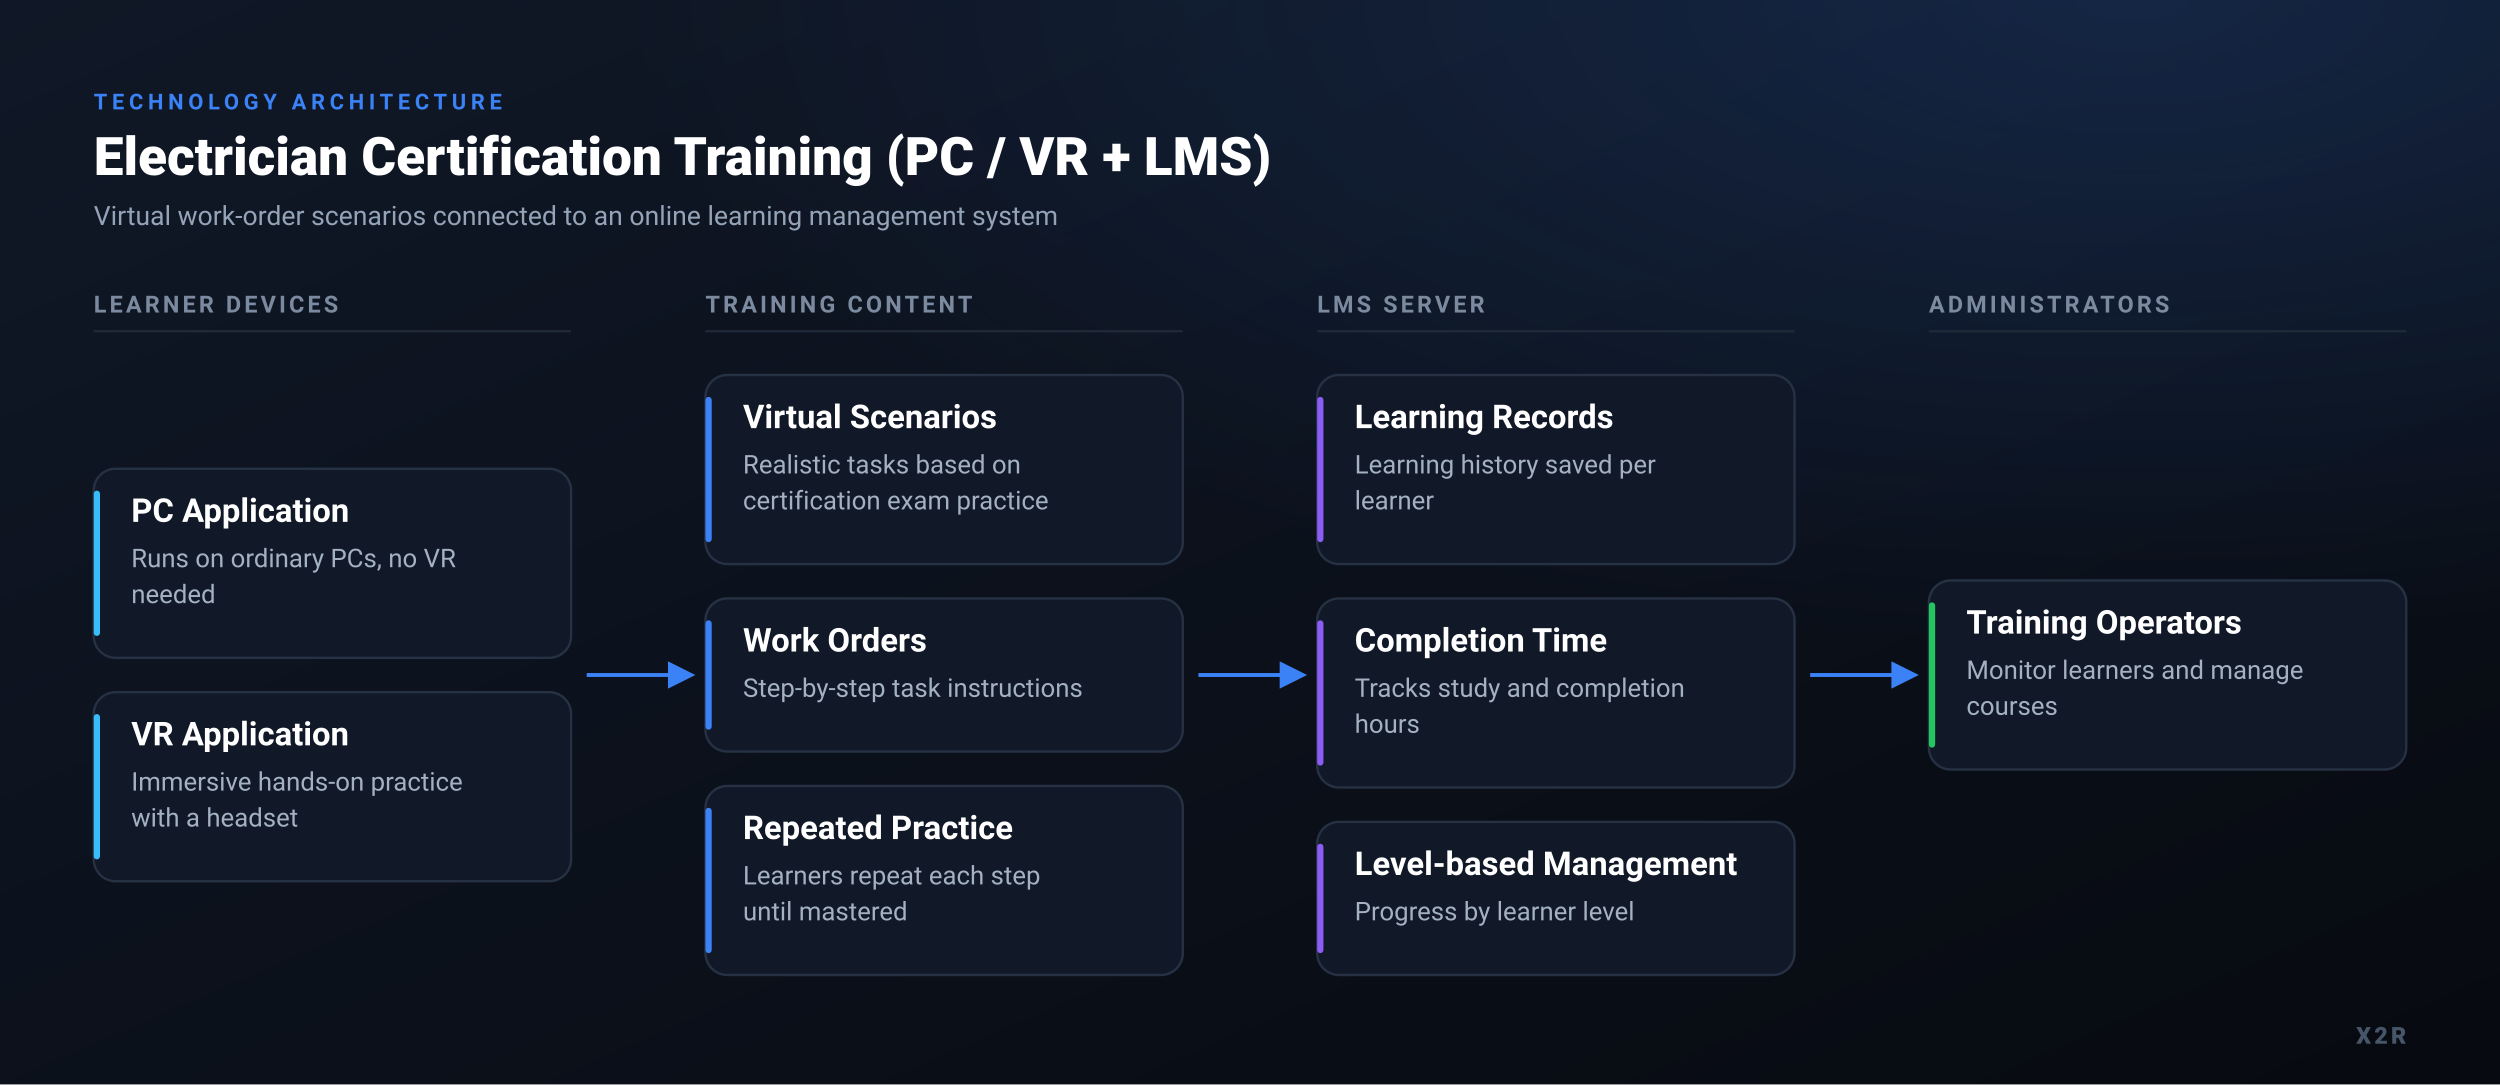
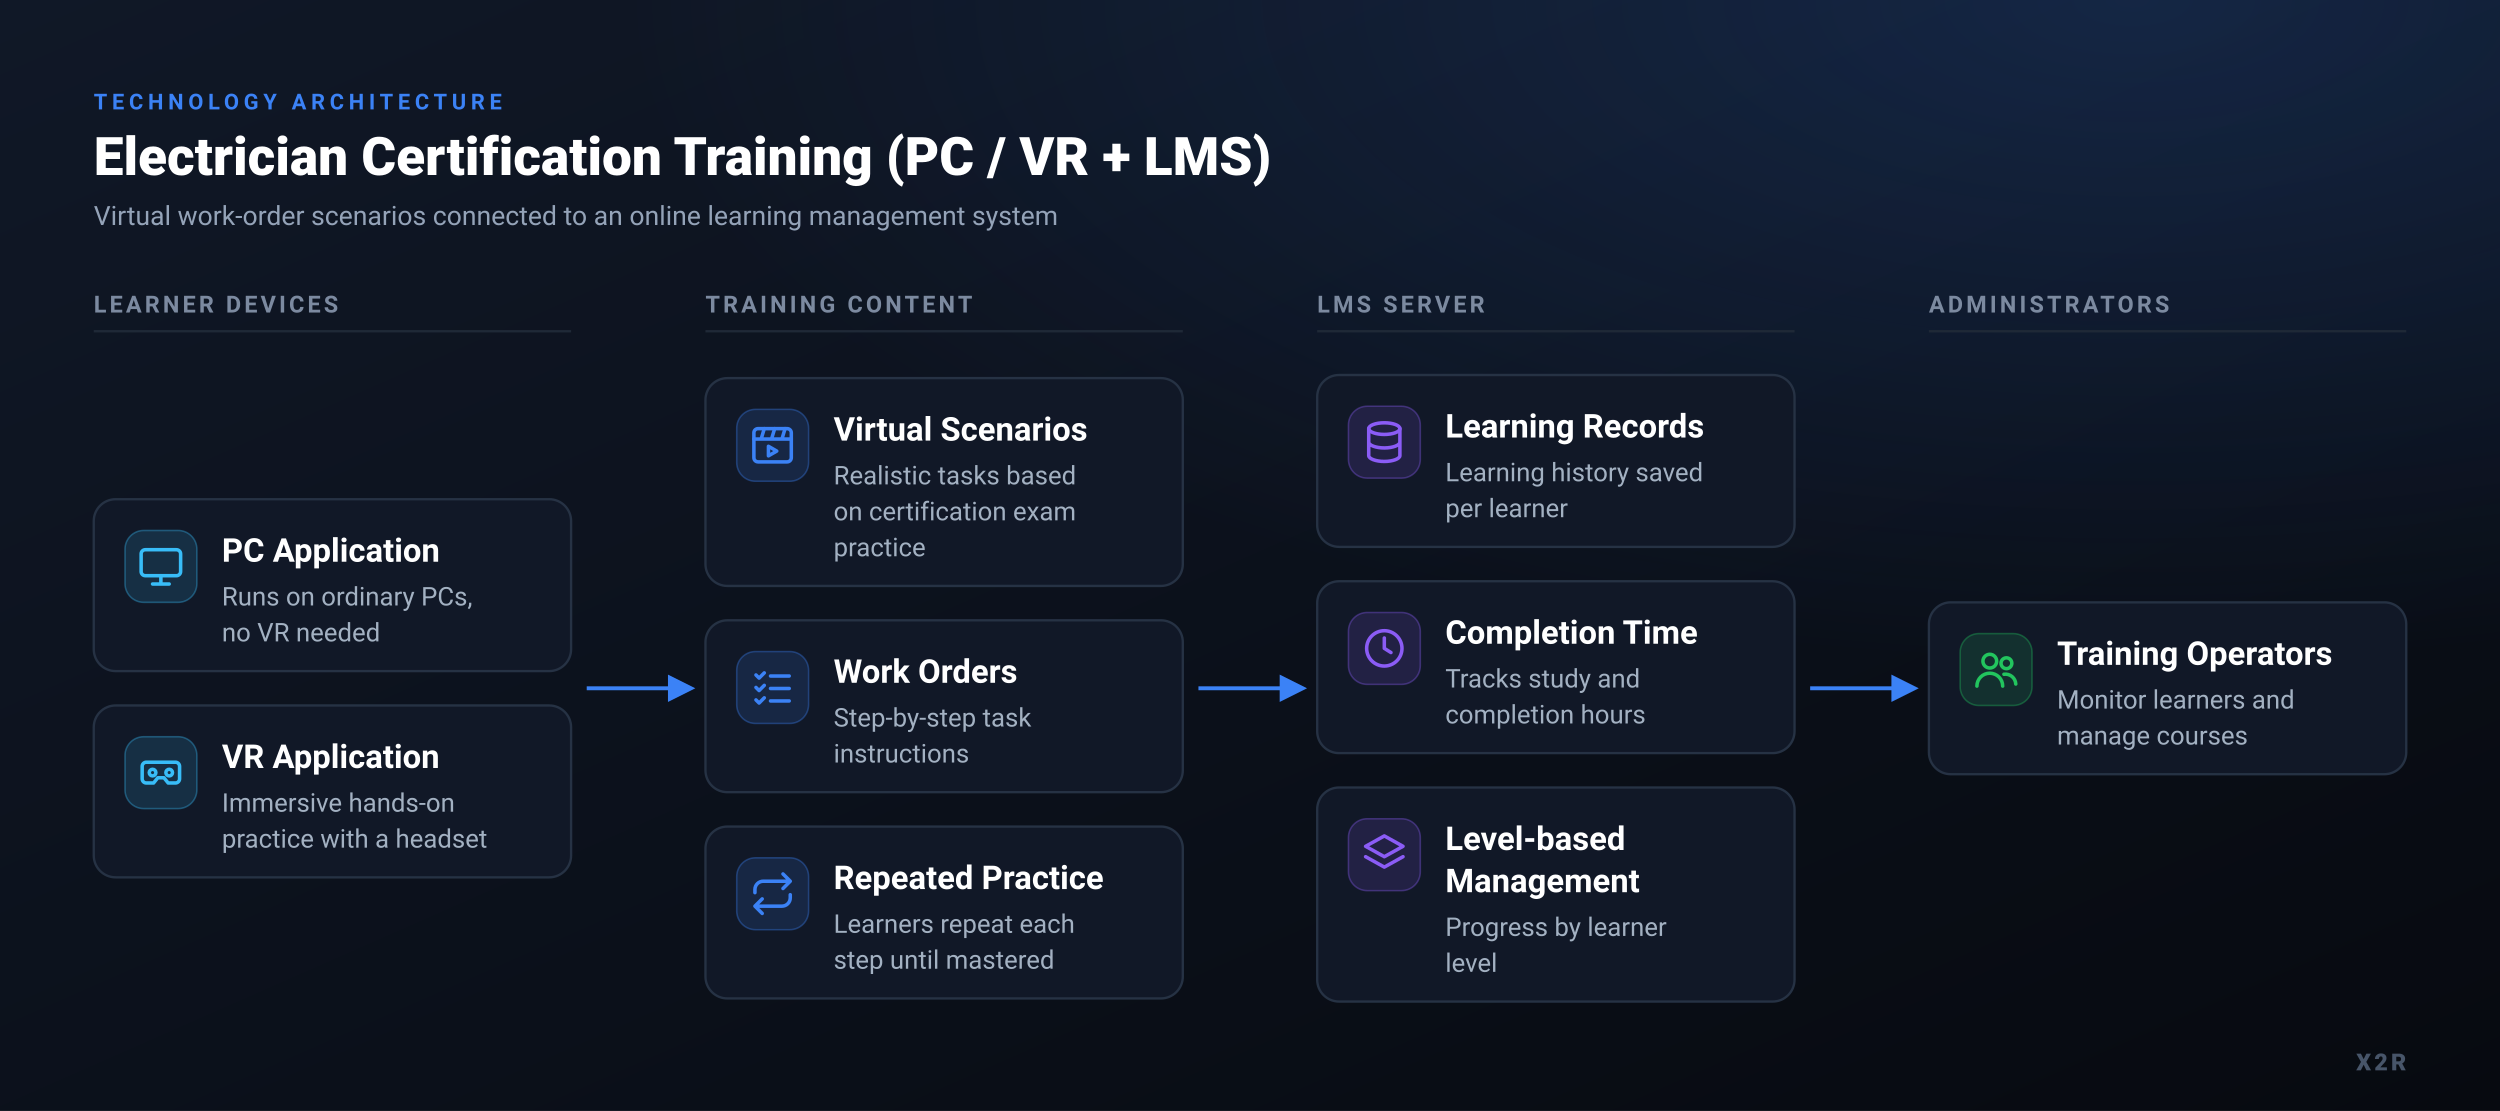
- <svg xmlns="http://www.w3.org/2000/svg" viewBox="0 0 1600 694" width="1600" height="694" font-family="'Segoe UI', 'Helvetica Neue', Roboto, Arial, sans-serif">
+ <svg xmlns="http://www.w3.org/2000/svg" viewBox="0 0 1600 711" width="1600" height="711" font-family="'Segoe UI', 'Helvetica Neue', Roboto, Arial, sans-serif">
  <defs>
    <marker id="ah" viewBox="0 0 10 10" refX="8" refY="5" markerWidth="7" markerHeight="7" orient="auto-start-reverse">
      <path d="M0,0 L10,5 L0,10 z" fill="#64748b" />
    </marker>
    <marker id="ahb" viewBox="0 0 10 10" refX="8" refY="5" markerWidth="7" markerHeight="7" orient="auto-start-reverse">
      <path d="M0,0 L10,5 L0,10 z" fill="#3b82f6" />
    </marker>
    <linearGradient id="bgg" x1="0" y1="0" x2="1" y2="1">
      <stop offset="0" stop-color="#101827" />
      <stop offset="1" stop-color="#070a10" />
    </linearGradient>
    <radialGradient id="glow" cx="0.85" cy="0" r="0.6">
      <stop offset="0" stop-color="#3b82f6" stop-opacity="0.18" />
      <stop offset="1" stop-color="#3b82f6" stop-opacity="0" />
    </radialGradient>
  </defs>
-   <rect width="1600" height="694" fill="url(#bgg)" />
-   <rect width="1600" height="694" fill="url(#glow)" />
+   <rect width="1600" height="711" fill="url(#bgg)" />
+   <rect width="1600" height="711" fill="url(#glow)" />
  <text x="60.0" y="200" font-size="15" font-weight="700" fill="#7c8aa0" text-anchor="start" letter-spacing="2" opacity="1">LEARNER DEVICES</text>
  <line x1="60.0" y1="212" x2="365.5" y2="212" stroke="#1f2937" stroke-width="1.5" />
-   <rect x="60.0" y="300.0" width="305.5" height="121" rx="14" fill="#111827" stroke="#263244" stroke-width="1.5" />
-   <rect x="60.0" y="314.0" width="4" height="93" rx="2" fill="#38bdf8" />
-   <text x="84.0" y="334.0" font-size="21" font-weight="700" fill="#ffffff" text-anchor="start" letter-spacing="0" opacity="1">PC Application</text>
-   <text x="84.0" y="363.0" font-size="16.5" font-weight="400" fill="#a3b1c2" text-anchor="start" letter-spacing="0" opacity="1">Runs on ordinary PCs, no VR</text>
-   <text x="84.0" y="386.0" font-size="16.5" font-weight="400" fill="#a3b1c2" text-anchor="start" letter-spacing="0" opacity="1">needed</text>
-   <rect x="60.0" y="443.0" width="305.5" height="121" rx="14" fill="#111827" stroke="#263244" stroke-width="1.5" />
-   <rect x="60.0" y="457.0" width="4" height="93" rx="2" fill="#38bdf8" />
-   <text x="84.0" y="477.0" font-size="21" font-weight="700" fill="#ffffff" text-anchor="start" letter-spacing="0" opacity="1">VR Application</text>
-   <text x="84.0" y="506.0" font-size="16.5" font-weight="400" fill="#a3b1c2" text-anchor="start" letter-spacing="0" opacity="1">Immersive hands-on practice</text>
-   <text x="84.0" y="529.0" font-size="16.5" font-weight="400" fill="#a3b1c2" text-anchor="start" letter-spacing="0" opacity="1">with a headset</text>
+   <rect x="60.0" y="319.5" width="305.5" height="110" rx="14" fill="#111827" stroke="#263244" stroke-width="1.5" />
+   <rect x="80.0" y="339.5" width="46" height="46" rx="12" fill="#38bdf8" fill-opacity="0.14" stroke="#38bdf8" stroke-opacity="0.35" />
+   <g transform="translate(87.0,346.5) scale(1.33)" fill="none" stroke="#38bdf8" stroke-width="1.7" stroke-linecap="round" stroke-linejoin="round">
+     <rect x="2.5" y="4" width="19" height="12.5" rx="2" />
+     <path d="M8 20.5h8M12 16.5v4" />
+   </g>
+   <text x="142.0" y="359.5" font-size="21" font-weight="700" fill="#ffffff" text-anchor="start" letter-spacing="0" opacity="1">PC Application</text>
+   <text x="142.0" y="387.5" font-size="16.5" font-weight="400" fill="#a3b1c2" text-anchor="start" letter-spacing="0" opacity="1">Runs on ordinary PCs,</text>
+   <text x="142.0" y="410.5" font-size="16.5" font-weight="400" fill="#a3b1c2" text-anchor="start" letter-spacing="0" opacity="1">no VR needed</text>
+   <rect x="60.0" y="451.5" width="305.5" height="110" rx="14" fill="#111827" stroke="#263244" stroke-width="1.5" />
+   <rect x="80.0" y="471.5" width="46" height="46" rx="12" fill="#38bdf8" fill-opacity="0.14" stroke="#38bdf8" stroke-opacity="0.35" />
+   <g transform="translate(87.0,478.5) scale(1.33)" fill="none" stroke="#38bdf8" stroke-width="1.7" stroke-linecap="round" stroke-linejoin="round">
+     <path d="M3 9a2 2 0 0 1 2-2h14a2 2 0 0 1 2 2v6a2 2 0 0 1-2 2h-3.5l-2-2.5h-3l-2 2.5H5a2 2 0 0 1-2-2z" />
+     <circle cx="8" cy="12" r="1.6" />
+     <circle cx="16" cy="12" r="1.6" />
+   </g>
+   <text x="142.0" y="491.5" font-size="21" font-weight="700" fill="#ffffff" text-anchor="start" letter-spacing="0" opacity="1">VR Application</text>
+   <text x="142.0" y="519.5" font-size="16.5" font-weight="400" fill="#a3b1c2" text-anchor="start" letter-spacing="0" opacity="1">Immersive hands-on</text>
+   <text x="142.0" y="542.5" font-size="16.5" font-weight="400" fill="#a3b1c2" text-anchor="start" letter-spacing="0" opacity="1">practice with a headset</text>
  <text x="451.5" y="200" font-size="15" font-weight="700" fill="#7c8aa0" text-anchor="start" letter-spacing="2" opacity="1">TRAINING CONTENT</text>
  <line x1="451.5" y1="212" x2="757.0" y2="212" stroke="#1f2937" stroke-width="1.5" />
-   <rect x="451.5" y="240.0" width="305.5" height="121" rx="14" fill="#111827" stroke="#263244" stroke-width="1.5" />
-   <rect x="451.5" y="254.0" width="4" height="93" rx="2" fill="#3b82f6" />
-   <text x="475.5" y="274.0" font-size="21" font-weight="700" fill="#ffffff" text-anchor="start" letter-spacing="0" opacity="1">Virtual Scenarios</text>
-   <text x="475.5" y="303.0" font-size="16.5" font-weight="400" fill="#a3b1c2" text-anchor="start" letter-spacing="0" opacity="1">Realistic tasks based on</text>
-   <text x="475.5" y="326.0" font-size="16.5" font-weight="400" fill="#a3b1c2" text-anchor="start" letter-spacing="0" opacity="1">certification exam practice</text>
-   <rect x="451.5" y="383.0" width="305.5" height="98" rx="14" fill="#111827" stroke="#263244" stroke-width="1.5" />
-   <rect x="451.5" y="397.0" width="4" height="70" rx="2" fill="#3b82f6" />
-   <text x="475.5" y="417.0" font-size="21" font-weight="700" fill="#ffffff" text-anchor="start" letter-spacing="0" opacity="1">Work Orders</text>
-   <text x="475.5" y="446.0" font-size="16.5" font-weight="400" fill="#a3b1c2" text-anchor="start" letter-spacing="0" opacity="1">Step-by-step task instructions</text>
-   <rect x="451.5" y="503.0" width="305.5" height="121" rx="14" fill="#111827" stroke="#263244" stroke-width="1.5" />
-   <rect x="451.5" y="517.0" width="4" height="93" rx="2" fill="#3b82f6" />
-   <text x="475.5" y="537.0" font-size="21" font-weight="700" fill="#ffffff" text-anchor="start" letter-spacing="0" opacity="1">Repeated Practice</text>
-   <text x="475.5" y="566.0" font-size="16.5" font-weight="400" fill="#a3b1c2" text-anchor="start" letter-spacing="0" opacity="1">Learners repeat each step</text>
-   <text x="475.5" y="589.0" font-size="16.5" font-weight="400" fill="#a3b1c2" text-anchor="start" letter-spacing="0" opacity="1">until mastered</text>
+   <rect x="451.5" y="242.0" width="305.5" height="133" rx="14" fill="#111827" stroke="#263244" stroke-width="1.5" />
+   <rect x="471.5" y="262.0" width="46" height="46" rx="12" fill="#3b82f6" fill-opacity="0.14" stroke="#3b82f6" stroke-opacity="0.35" />
+   <g transform="translate(478.5,269.0) scale(1.33)" fill="none" stroke="#3b82f6" stroke-width="1.7" stroke-linecap="round" stroke-linejoin="round">
+     <rect x="3" y="4" width="18" height="16" rx="2" />
+     <path d="M3 9h18M8 4l-1.5 5M13 4l-1.5 5M18 4l-1.5 5M10 12.5l4 2.3-4 2.3z" />
+   </g>
+   <text x="533.5" y="282.0" font-size="21" font-weight="700" fill="#ffffff" text-anchor="start" letter-spacing="0" opacity="1">Virtual Scenarios</text>
+   <text x="533.5" y="310.0" font-size="16.5" font-weight="400" fill="#a3b1c2" text-anchor="start" letter-spacing="0" opacity="1">Realistic tasks based</text>
+   <text x="533.5" y="333.0" font-size="16.5" font-weight="400" fill="#a3b1c2" text-anchor="start" letter-spacing="0" opacity="1">on certification exam</text>
+   <text x="533.5" y="356.0" font-size="16.5" font-weight="400" fill="#a3b1c2" text-anchor="start" letter-spacing="0" opacity="1">practice</text>
+   <rect x="451.5" y="397.0" width="305.5" height="110" rx="14" fill="#111827" stroke="#263244" stroke-width="1.5" />
+   <rect x="471.5" y="417.0" width="46" height="46" rx="12" fill="#3b82f6" fill-opacity="0.14" stroke="#3b82f6" stroke-opacity="0.35" />
+   <g transform="translate(478.5,424.0) scale(1.33)" fill="none" stroke="#3b82f6" stroke-width="1.7" stroke-linecap="round" stroke-linejoin="round">
+     <path d="M4 6l1.5 1.5L8 5M4 12l1.5 1.5L8 11M4 18l1.5 1.5L8 17M11 6.5h9M11 12.5h9M11 18.5h9" />
+   </g>
+   <text x="533.5" y="437.0" font-size="21" font-weight="700" fill="#ffffff" text-anchor="start" letter-spacing="0" opacity="1">Work Orders</text>
+   <text x="533.5" y="465.0" font-size="16.5" font-weight="400" fill="#a3b1c2" text-anchor="start" letter-spacing="0" opacity="1">Step-by-step task</text>
+   <text x="533.5" y="488.0" font-size="16.5" font-weight="400" fill="#a3b1c2" text-anchor="start" letter-spacing="0" opacity="1">instructions</text>
+   <rect x="451.5" y="529.0" width="305.5" height="110" rx="14" fill="#111827" stroke="#263244" stroke-width="1.5" />
+   <rect x="471.5" y="549.0" width="46" height="46" rx="12" fill="#3b82f6" fill-opacity="0.14" stroke="#3b82f6" stroke-opacity="0.35" />
+   <g transform="translate(478.5,556.0) scale(1.33)" fill="none" stroke="#3b82f6" stroke-width="1.7" stroke-linecap="round" stroke-linejoin="round">
+     <path d="M17 2.5L20.5 6 17 9.5M3.5 11.5V10a4 4 0 0 1 4-4h13M7 21.5L3.5 18 7 14.5M20.5 12.5V14a4 4 0 0 1-4 4h-13" />
+   </g>
+   <text x="533.5" y="569.0" font-size="21" font-weight="700" fill="#ffffff" text-anchor="start" letter-spacing="0" opacity="1">Repeated Practice</text>
+   <text x="533.5" y="597.0" font-size="16.5" font-weight="400" fill="#a3b1c2" text-anchor="start" letter-spacing="0" opacity="1">Learners repeat each</text>
+   <text x="533.5" y="620.0" font-size="16.5" font-weight="400" fill="#a3b1c2" text-anchor="start" letter-spacing="0" opacity="1">step until mastered</text>
  <text x="843.0" y="200" font-size="15" font-weight="700" fill="#7c8aa0" text-anchor="start" letter-spacing="2" opacity="1">LMS SERVER</text>
  <line x1="843.0" y1="212" x2="1148.5" y2="212" stroke="#1f2937" stroke-width="1.5" />
-   <rect x="843.0" y="240.0" width="305.5" height="121" rx="14" fill="#111827" stroke="#263244" stroke-width="1.5" />
-   <rect x="843.0" y="254.0" width="4" height="93" rx="2" fill="#8b5cf6" />
-   <text x="867.0" y="274.0" font-size="21" font-weight="700" fill="#ffffff" text-anchor="start" letter-spacing="0" opacity="1">Learning Records</text>
-   <text x="867.0" y="303.0" font-size="16.5" font-weight="400" fill="#a3b1c2" text-anchor="start" letter-spacing="0" opacity="1">Learning history saved per</text>
-   <text x="867.0" y="326.0" font-size="16.5" font-weight="400" fill="#a3b1c2" text-anchor="start" letter-spacing="0" opacity="1">learner</text>
-   <rect x="843.0" y="383.0" width="305.5" height="121" rx="14" fill="#111827" stroke="#263244" stroke-width="1.5" />
-   <rect x="843.0" y="397.0" width="4" height="93" rx="2" fill="#8b5cf6" />
-   <text x="867.0" y="417.0" font-size="21" font-weight="700" fill="#ffffff" text-anchor="start" letter-spacing="0" opacity="1">Completion Time</text>
-   <text x="867.0" y="446.0" font-size="16.5" font-weight="400" fill="#a3b1c2" text-anchor="start" letter-spacing="0" opacity="1">Tracks study and completion</text>
-   <text x="867.0" y="469.0" font-size="16.5" font-weight="400" fill="#a3b1c2" text-anchor="start" letter-spacing="0" opacity="1">hours</text>
-   <rect x="843.0" y="526.0" width="305.5" height="98" rx="14" fill="#111827" stroke="#263244" stroke-width="1.5" />
-   <rect x="843.0" y="540.0" width="4" height="70" rx="2" fill="#8b5cf6" />
-   <text x="867.0" y="560.0" font-size="21" font-weight="700" fill="#ffffff" text-anchor="start" letter-spacing="0" opacity="1">Level-based Management</text>
-   <text x="867.0" y="589.0" font-size="16.5" font-weight="400" fill="#a3b1c2" text-anchor="start" letter-spacing="0" opacity="1">Progress by learner level</text>
+   <rect x="843.0" y="240.0" width="305.5" height="110" rx="14" fill="#111827" stroke="#263244" stroke-width="1.5" />
+   <rect x="863.0" y="260.0" width="46" height="46" rx="12" fill="#8b5cf6" fill-opacity="0.14" stroke="#8b5cf6" stroke-opacity="0.35" />
+   <g transform="translate(870.0,267.0) scale(1.33)" fill="none" stroke="#8b5cf6" stroke-width="1.7" stroke-linecap="round" stroke-linejoin="round">
+     <ellipse cx="12" cy="5.5" rx="7.5" ry="2.8" />
+     <path d="M4.5 5.5v13c0 1.5 3.4 2.8 7.5 2.8s7.5-1.3 7.5-2.8v-13M4.5 12c0 1.5 3.4 2.8 7.5 2.8s7.5-1.3 7.5-2.8" />
+   </g>
+   <text x="925.0" y="280.0" font-size="21" font-weight="700" fill="#ffffff" text-anchor="start" letter-spacing="0" opacity="1">Learning Records</text>
+   <text x="925.0" y="308.0" font-size="16.5" font-weight="400" fill="#a3b1c2" text-anchor="start" letter-spacing="0" opacity="1">Learning history saved</text>
+   <text x="925.0" y="331.0" font-size="16.5" font-weight="400" fill="#a3b1c2" text-anchor="start" letter-spacing="0" opacity="1">per learner</text>
+   <rect x="843.0" y="372.0" width="305.5" height="110" rx="14" fill="#111827" stroke="#263244" stroke-width="1.5" />
+   <rect x="863.0" y="392.0" width="46" height="46" rx="12" fill="#8b5cf6" fill-opacity="0.14" stroke="#8b5cf6" stroke-opacity="0.35" />
+   <g transform="translate(870.0,399.0) scale(1.33)" fill="none" stroke="#8b5cf6" stroke-width="1.7" stroke-linecap="round" stroke-linejoin="round">
+     <circle cx="12" cy="12" r="8.5" />
+     <path d="M12 7v5l3.2 2" />
+   </g>
+   <text x="925.0" y="412.0" font-size="21" font-weight="700" fill="#ffffff" text-anchor="start" letter-spacing="0" opacity="1">Completion Time</text>
+   <text x="925.0" y="440.0" font-size="16.5" font-weight="400" fill="#a3b1c2" text-anchor="start" letter-spacing="0" opacity="1">Tracks study and</text>
+   <text x="925.0" y="463.0" font-size="16.5" font-weight="400" fill="#a3b1c2" text-anchor="start" letter-spacing="0" opacity="1">completion hours</text>
+   <rect x="843.0" y="504.0" width="305.5" height="137" rx="14" fill="#111827" stroke="#263244" stroke-width="1.5" />
+   <rect x="863.0" y="524.0" width="46" height="46" rx="12" fill="#8b5cf6" fill-opacity="0.14" stroke="#8b5cf6" stroke-opacity="0.35" />
+   <g transform="translate(870.0,531.0) scale(1.33)" fill="none" stroke="#8b5cf6" stroke-width="1.7" stroke-linecap="round" stroke-linejoin="round">
+     <path d="M12 3l9 5-9 5-9-5z" />
+     <path d="M3 13l9 5 9-5" />
+   </g>
+   <text x="925.0" y="544.0" font-size="21" font-weight="700" fill="#ffffff" text-anchor="start" letter-spacing="0" opacity="1">Level-based</text>
+   <text x="925.0" y="571.0" font-size="21" font-weight="700" fill="#ffffff" text-anchor="start" letter-spacing="0" opacity="1">Management</text>
+   <text x="925.0" y="599.0" font-size="16.5" font-weight="400" fill="#a3b1c2" text-anchor="start" letter-spacing="0" opacity="1">Progress by learner</text>
+   <text x="925.0" y="622.0" font-size="16.5" font-weight="400" fill="#a3b1c2" text-anchor="start" letter-spacing="0" opacity="1">level</text>
  <text x="1234.5" y="200" font-size="15" font-weight="700" fill="#7c8aa0" text-anchor="start" letter-spacing="2" opacity="1">ADMINISTRATORS</text>
  <line x1="1234.5" y1="212" x2="1540.0" y2="212" stroke="#1f2937" stroke-width="1.5" />
-   <rect x="1234.5" y="371.5" width="305.5" height="121" rx="14" fill="#111827" stroke="#263244" stroke-width="1.5" />
-   <rect x="1234.5" y="385.5" width="4" height="93" rx="2" fill="#22c55e" />
-   <text x="1258.5" y="405.5" font-size="21" font-weight="700" fill="#ffffff" text-anchor="start" letter-spacing="0" opacity="1">Training Operators</text>
-   <text x="1258.5" y="434.5" font-size="16.5" font-weight="400" fill="#a3b1c2" text-anchor="start" letter-spacing="0" opacity="1">Monitor learners and manage</text>
-   <text x="1258.5" y="457.5" font-size="16.5" font-weight="400" fill="#a3b1c2" text-anchor="start" letter-spacing="0" opacity="1">courses</text>
-   <line x1="375.5" y1="432.0" x2="441.5" y2="432.0" stroke="#3b82f6" stroke-width="2.5" marker-end="url(#ahb)" />
-   <line x1="767.0" y1="432.0" x2="833.0" y2="432.0" stroke="#3b82f6" stroke-width="2.5" marker-end="url(#ahb)" />
-   <line x1="1158.5" y1="432.0" x2="1224.5" y2="432.0" stroke="#3b82f6" stroke-width="2.5" marker-end="url(#ahb)" />
+   <rect x="1234.5" y="385.5" width="305.5" height="110" rx="14" fill="#111827" stroke="#263244" stroke-width="1.5" />
+   <rect x="1254.5" y="405.5" width="46" height="46" rx="12" fill="#22c55e" fill-opacity="0.14" stroke="#22c55e" stroke-opacity="0.35" />
+   <g transform="translate(1261.5,412.5) scale(1.33)" fill="none" stroke="#22c55e" stroke-width="1.7" stroke-linecap="round" stroke-linejoin="round">
+     <circle cx="9" cy="8" r="3.3" />
+     <path d="M2.8 20a6.2 6.2 0 0 1 12.4 0" />
+     <circle cx="17" cy="9" r="2.6" />
+     <path d="M15.8 14.3A5 5 0 0 1 21.5 19" />
+   </g>
+   <text x="1316.5" y="425.5" font-size="21" font-weight="700" fill="#ffffff" text-anchor="start" letter-spacing="0" opacity="1">Training Operators</text>
+   <text x="1316.5" y="453.5" font-size="16.5" font-weight="400" fill="#a3b1c2" text-anchor="start" letter-spacing="0" opacity="1">Monitor learners and</text>
+   <text x="1316.5" y="476.5" font-size="16.5" font-weight="400" fill="#a3b1c2" text-anchor="start" letter-spacing="0" opacity="1">manage courses</text>
+   <line x1="375.5" y1="440.5" x2="441.5" y2="440.5" stroke="#3b82f6" stroke-width="2.5" marker-end="url(#ahb)" />
+   <line x1="767.0" y1="440.5" x2="833.0" y2="440.5" stroke="#3b82f6" stroke-width="2.5" marker-end="url(#ahb)" />
+   <line x1="1158.5" y1="440.5" x2="1224.5" y2="440.5" stroke="#3b82f6" stroke-width="2.5" marker-end="url(#ahb)" />
  <text x="60" y="70" font-size="14" font-weight="700" fill="#3b82f6" text-anchor="start" letter-spacing="3" opacity="1">TECHNOLOGY ARCHITECTURE</text>
  <text x="60" y="112" font-size="34" font-weight="800" fill="#ffffff" text-anchor="start" letter-spacing="0" opacity="1">Electrician Certification Training (PC / VR + LMS)</text>
  <text x="60" y="144" font-size="17" font-weight="400" fill="#94a3b8" text-anchor="start" letter-spacing="0" opacity="1">Virtual work-order scenarios connected to an online learning management system</text>
-   <text x="1540" y="668" font-size="15" font-weight="800" fill="#475569" text-anchor="end" letter-spacing="2" opacity="1">X2R</text>
+   <text x="1540" y="685" font-size="15" font-weight="800" fill="#475569" text-anchor="end" letter-spacing="2" opacity="1">X2R</text>
</svg>
